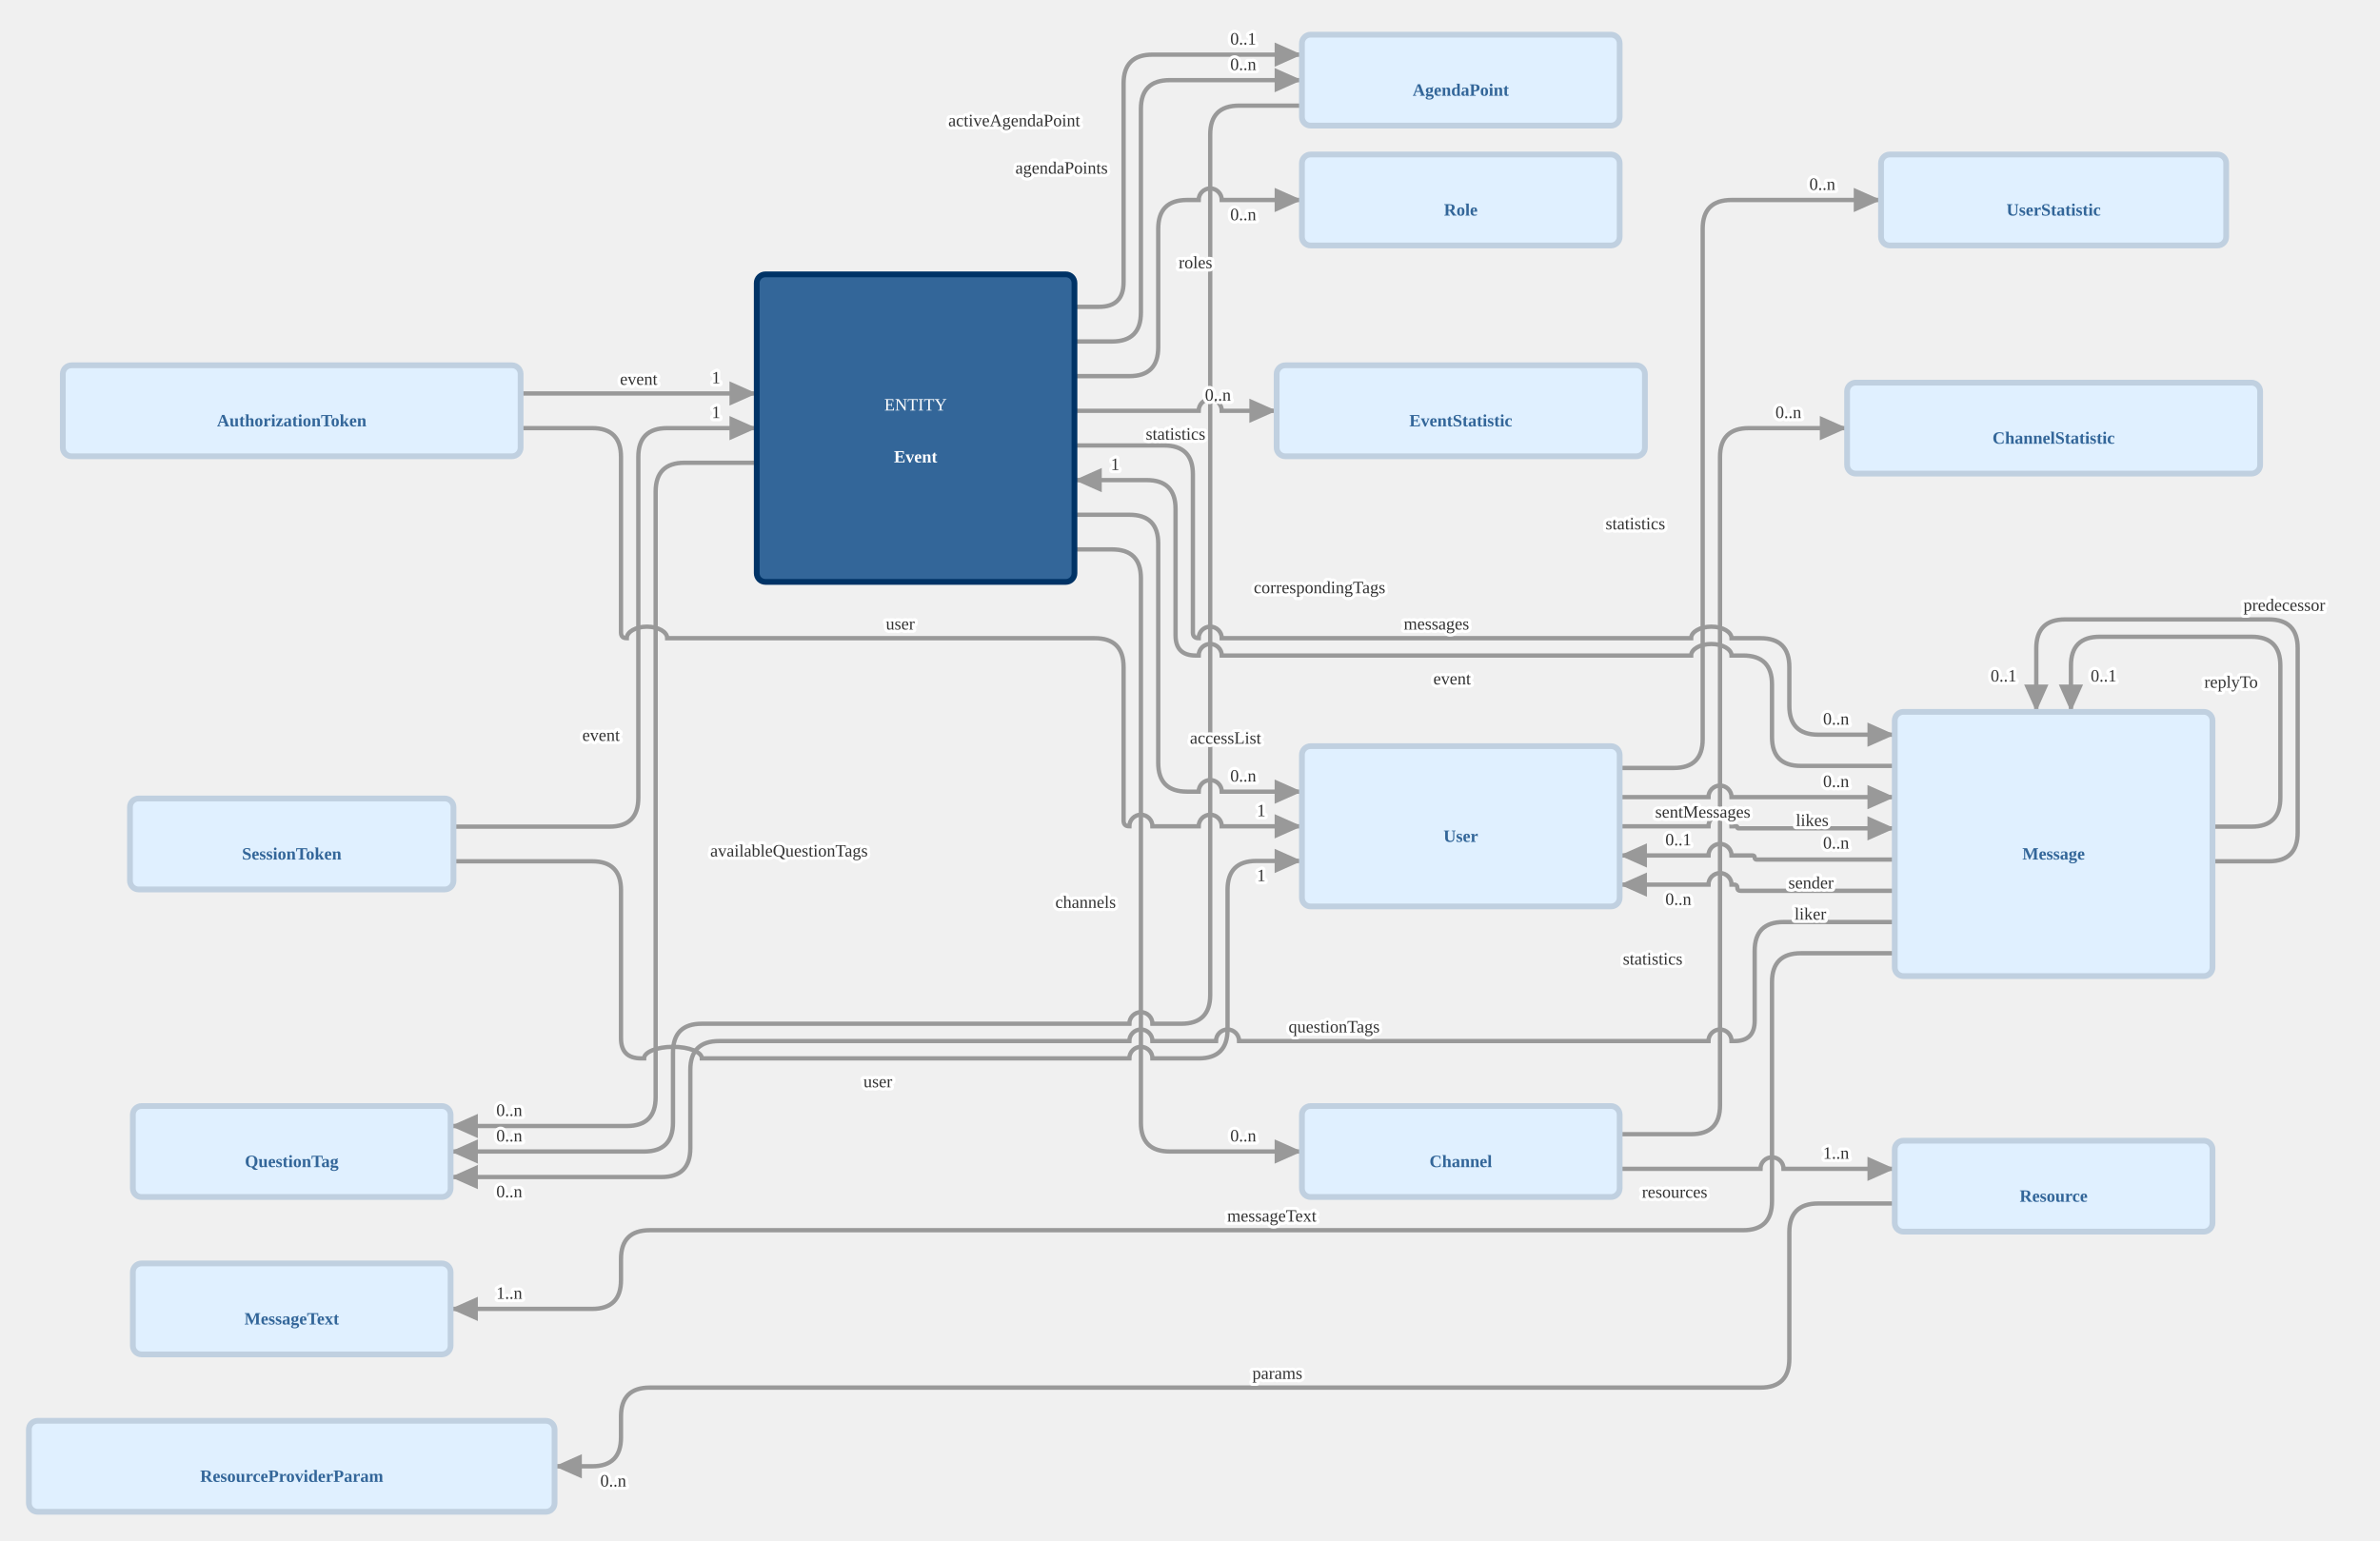
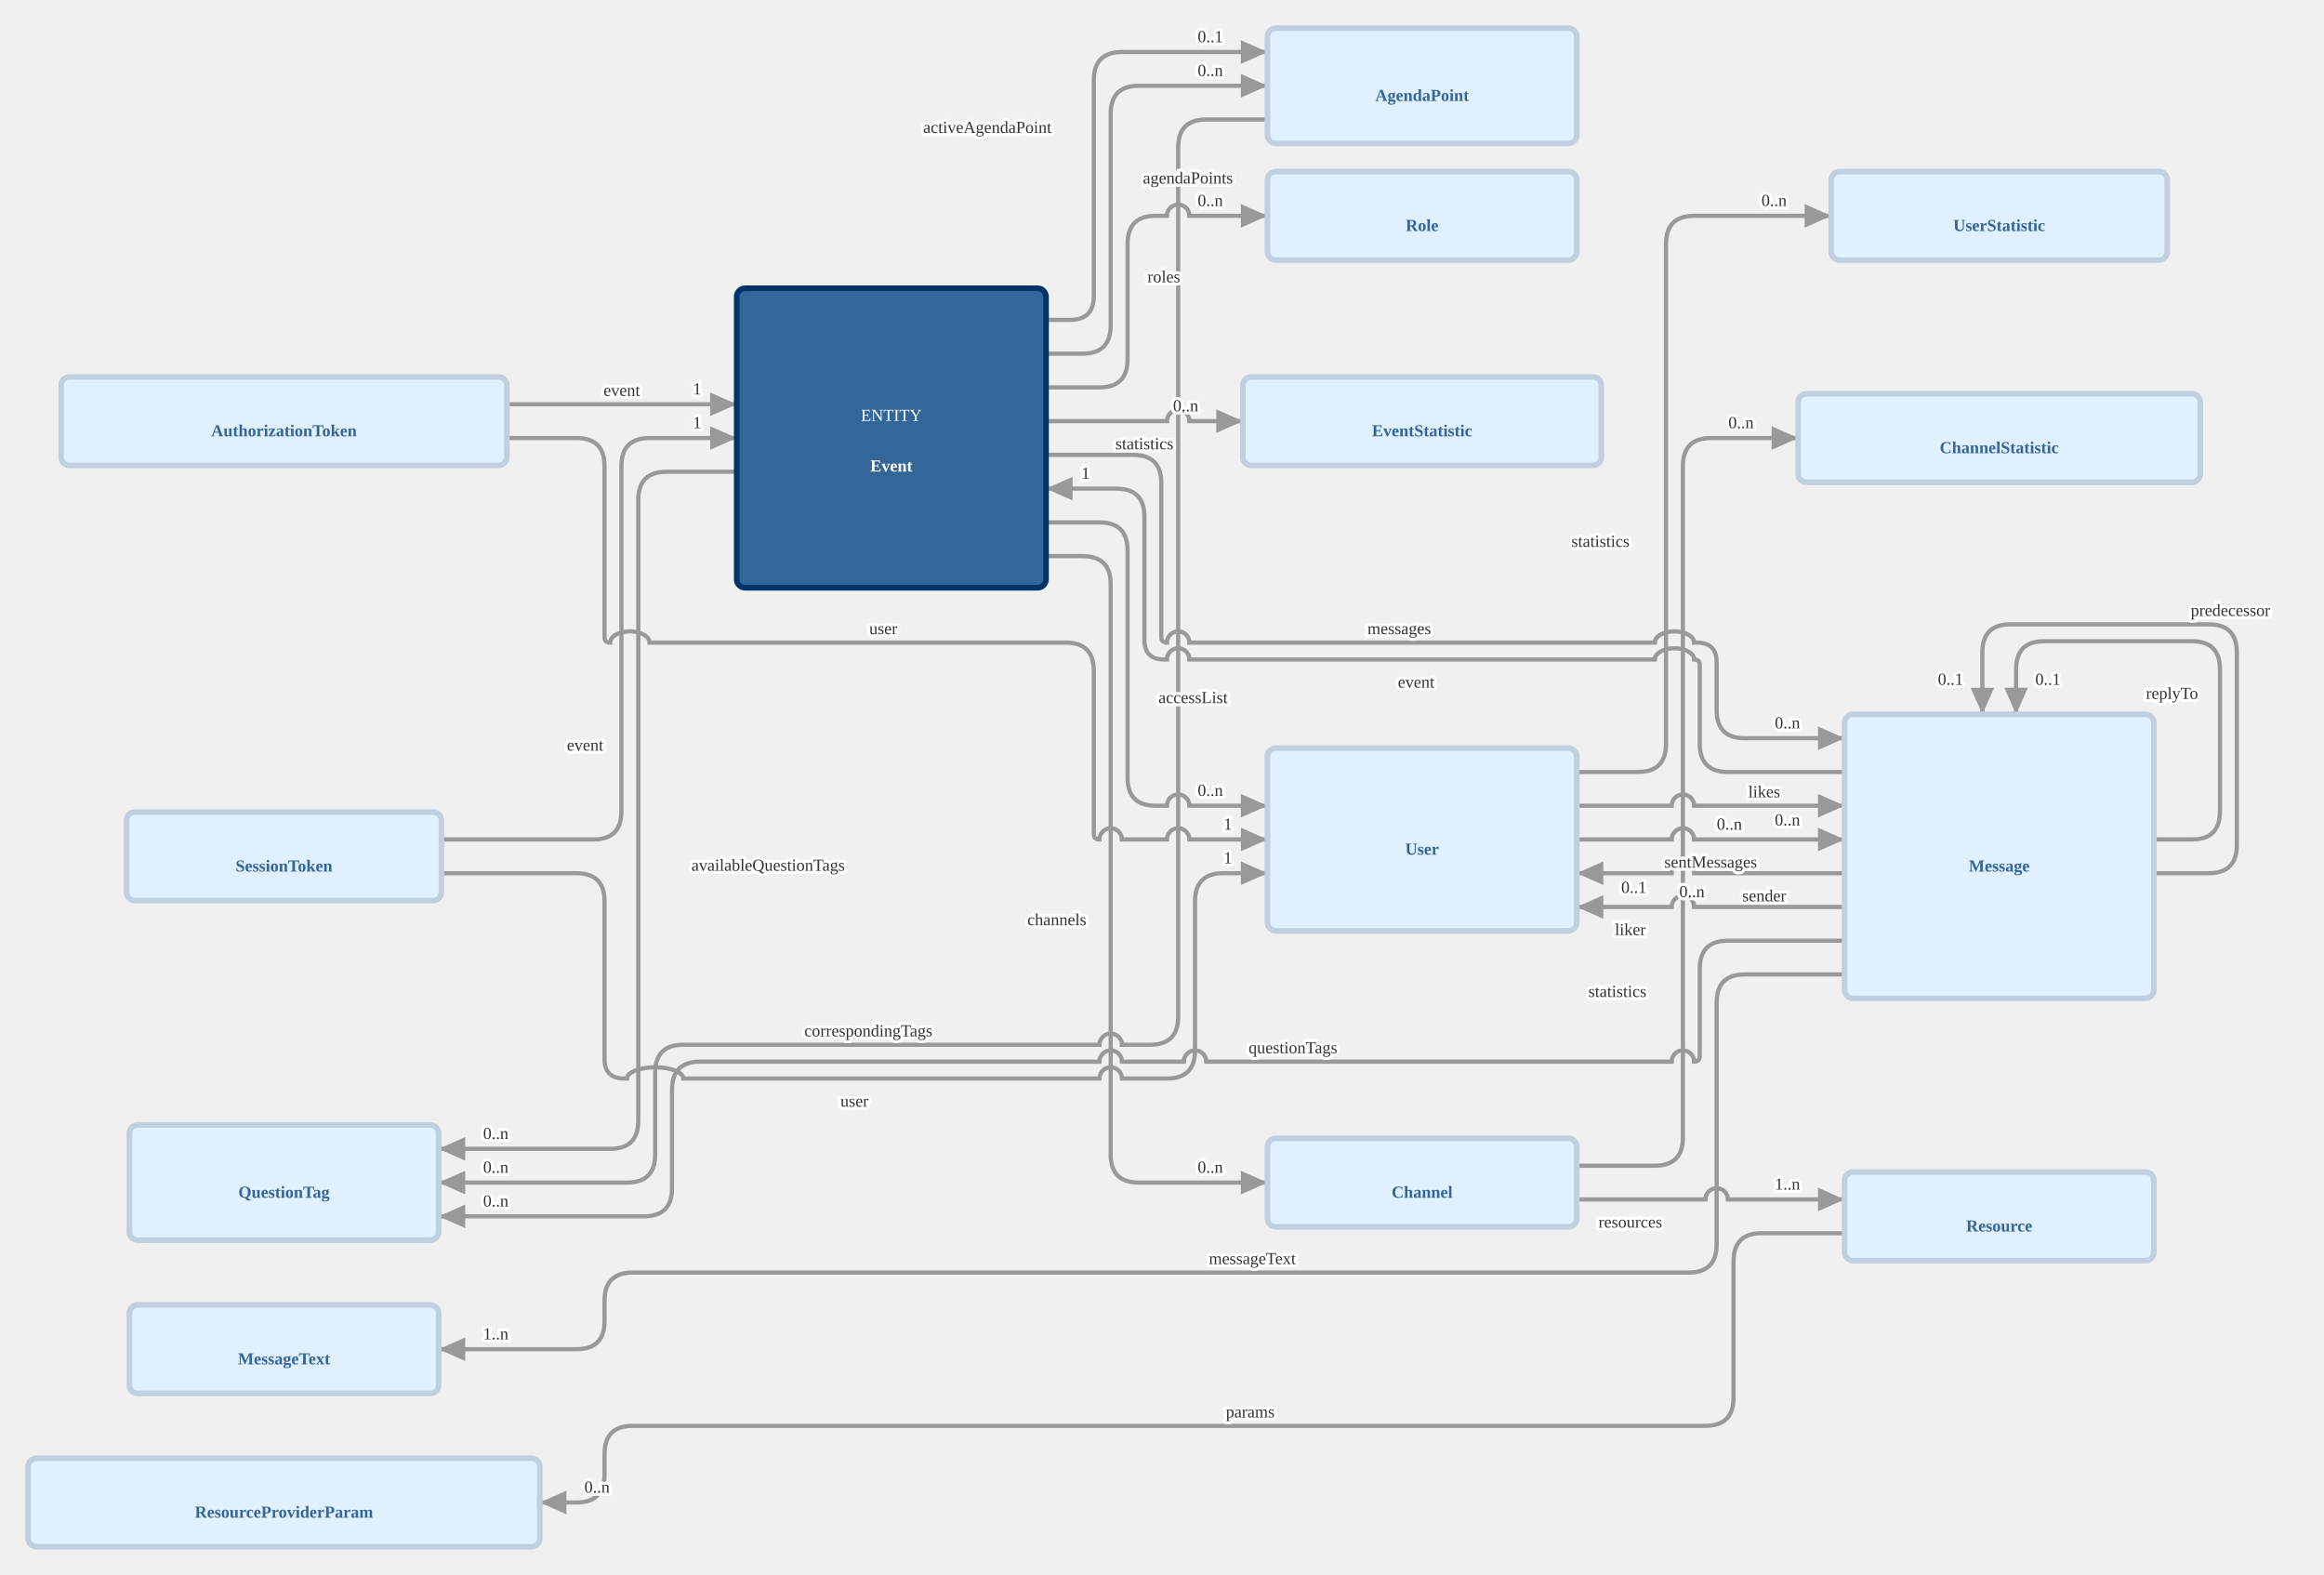
- <svg xmlns="http://www.w3.org/2000/svg" xmlns:xlink="http://www.w3.org/1999/xlink" viewBox="20 16 1648 1067" width="1648" height="1067">
+ <svg xmlns="http://www.w3.org/2000/svg" xmlns:xlink="http://www.w3.org/1999/xlink" viewBox="20 20 1653 1120" width="1653" height="1120">
  <defs>
    <style>
.gradia-1b78e744 { fill: none; stroke: #999999; stroke-width: 3 }
.gradia-72a34555 { fill: #999999 }
.gradia-11dad4ff { font-family: var(--gradia-font-family, 'Helvetica'), ui-sans-serif, -apple-system, Helvetica, Arial, sans-serif; font-size: var(--gradia-size-font-edge, 16px); text-anchor: middle; fill: #333333; stroke: var(--gradia-color-edge-halo, #ffffff); stroke-width: 4.5; paint-order: stroke; stroke-linejoin: round }
.gradia-cc24e345 { font-family: var(--gradia-font-family, 'Helvetica'), ui-sans-serif, -apple-system, Helvetica, Arial, sans-serif; font-size: var(--gradia-size-font-arity, 16px); text-anchor: middle; fill: #333333; stroke: var(--gradia-color-edge-halo, #ffffff); stroke-width: 4.5; paint-order: stroke; stroke-linejoin: round }
.gradia-ceed8dfe { fill: #336699; stroke: #003366; stroke-width: 4 }
.gradia-8a074145 { font-family: var(--gradia-font-family, 'Helvetica'), ui-sans-serif, -apple-system, Helvetica, Arial, sans-serif; font-size: var(--gradia-size-font-type, 16px); text-anchor: middle; fill: #ffffff }
.gradia-fc3c7305 { font-family: var(--gradia-font-family, 'Helvetica'), ui-sans-serif, -apple-system, Helvetica, Arial, sans-serif; font-size: var(--gradia-size-font-node, 30px); font-weight: 600; text-anchor: middle; fill: #ffffff }
.gradia-a6a22853 { fill: #e0f0ff; stroke: #c0d0e0; stroke-width: 4 }
.gradia-769fb48f { font-family: var(--gradia-font-family, 'Helvetica'), ui-sans-serif, -apple-system, Helvetica, Arial, sans-serif; font-size: var(--gradia-size-font-node, 30px); font-weight: 600; text-anchor: middle; fill: #336699 }
</style>
    <marker id="gradia-2da9cad2039c-arrow" viewBox="0 0 10 10" refX="9" refY="5" markerWidth="21" markerHeight="21" markerUnits="userSpaceOnUse" orient="auto-start-reverse">
      <path d="M 0 1 L 9 5 L 0 9 z" class="gradia-72a34555" />
    </marker>
  </defs>
-   <path d="M 764 396.5 L 790 396.5 Q 810 396.5 810 416.5 L 810 793.5 Q 810 813.5 830 813.5 L 921.5 813.5" class="gradia-1b78e744" marker-end="url(#gradia-2da9cad2039c-arrow)" />
-   <path d="M 764 276.5 L 802 276.5 Q 822 276.5 822 256.5 L 822 174.5 Q 822 154.5 842 154.5 L 850 154.5 A 8 8 0 0 1 866 154.5 L 921.5 154.5" class="gradia-1b78e744" marker-end="url(#gradia-2da9cad2039c-arrow)" />
-   <path d="M 764 372.5 L 802 372.5 Q 822 372.5 822 392.5 L 822 544.263 Q 822 564.263 842 564.263 L 850 564.263 A 8 8 0 0 1 866 564.263 L 921.5 564.263" class="gradia-1b78e744" marker-end="url(#gradia-2da9cad2039c-arrow)" />
-   <path d="M 764 324.5 L 826 324.5 Q 846 324.5 846 344.5 L 846 454 Q 846 458 850 458 L 850 458 A 8 8 0 0 1 866 458 L 1191 458 A 14 8 0 0 1 1219 458 L 1239 458 Q 1259 458 1259 478 L 1259 504.812 Q 1259 524.812 1279 524.812 L 1332 524.812" class="gradia-1b78e744" marker-end="url(#gradia-2da9cad2039c-arrow)" />
-   <path d="M 764 300.5 L 850 300.5 A 8 8 0 0 1 866 300.5 L 904 300.5" class="gradia-1b78e744" marker-end="url(#gradia-2da9cad2039c-arrow)" />
-   <path d="M 544 336.5 L 494 336.5 Q 474 336.5 474 356.5 L 474 775.833 Q 474 795.833 454 795.833 L 332 795.833" class="gradia-1b78e744" marker-end="url(#gradia-2da9cad2039c-arrow)" />
-   <path d="M 764 228.5 L 781 228.5 Q 798 228.5 798 211.5 L 798 73.833 Q 798 53.833 818 53.833 L 921.5 53.833" class="gradia-1b78e744" marker-end="url(#gradia-2da9cad2039c-arrow)" />
-   <path d="M 764 252.5 L 790 252.5 Q 810 252.5 810 232.5 L 810 91.5 Q 810 71.5 830 71.5 L 921.5 71.5" class="gradia-1b78e744" marker-end="url(#gradia-2da9cad2039c-arrow)" />
-   <path d="M 921.5 89.167 L 878 89.167 Q 858 89.167 858 109.167 L 858 705 Q 858 725 838 725 L 818 725 A 8 8 0 0 0 802 725 L 506 725 Q 486 725 486 745 L 486 793.5 Q 486 813.5 466 813.5 L 332 813.5" class="gradia-1b78e744" marker-end="url(#gradia-2da9cad2039c-arrow)" />
-   <path d="M 1141.5 825.5 L 1239 825.5 A 8 8 0 0 1 1255 825.5 L 1332 825.5" class="gradia-1b78e744" marker-end="url(#gradia-2da9cad2039c-arrow)" />
-   <path d="M 1141.5 801.5 L 1191 801.5 Q 1211 801.5 1211 781.5 L 1211 332.5 Q 1211 312.5 1231 312.5 L 1299 312.5" class="gradia-1b78e744" marker-end="url(#gradia-2da9cad2039c-arrow)" />
-   <path d="M 1332 849.5 L 1279 849.5 Q 1259 849.5 1259 869.5 L 1259 957 Q 1259 977 1239 977 L 470 977 Q 450 977 450 997 L 450 1011.5 Q 450 1031.5 430 1031.5 L 404 1031.5" class="gradia-1b78e744" marker-end="url(#gradia-2da9cad2039c-arrow)" />
-   <path d="M 1141.5 568.062 L 1203 568.062 A 8 8 0 0 1 1219 568.062 L 1332 568.062" class="gradia-1b78e744" marker-end="url(#gradia-2da9cad2039c-arrow)" />
-   <path d="M 1141.5 588.263 L 1203 588.263 A 8 8 0 0 1 1219 588.263 L 1222.287 588.263 Q 1223 588.263 1223 588.975 L 1223 588.975 Q 1223 589.688 1223.713 589.688 L 1332 589.688" class="gradia-1b78e744" marker-end="url(#gradia-2da9cad2039c-arrow)" />
-   <path d="M 1141.5 547.863 L 1179 547.863 Q 1199 547.863 1199 527.863 L 1199 174.5 Q 1199 154.5 1219 154.5 L 1322.5 154.5" class="gradia-1b78e744" marker-end="url(#gradia-2da9cad2039c-arrow)" />
-   <path d="M 1332 611.312 L 1236.425 611.312 Q 1235 611.312 1235 609.888 L 1235 609.888 Q 1235 608.463 1233.575 608.463 L 1219 608.463 A 8 8 0 0 0 1203 608.463 L 1141.5 608.463" class="gradia-1b78e744" marker-end="url(#gradia-2da9cad2039c-arrow)" />
-   <path d="M 1332 632.938 L 1225.138 632.938 Q 1223 632.938 1223 630.8 L 1223 630.8 Q 1223 628.663 1220.862 628.663 L 1219 628.663 A 8 8 0 0 0 1203 628.663 L 1141.5 628.663" class="gradia-1b78e744" marker-end="url(#gradia-2da9cad2039c-arrow)" />
-   <path d="M 1332 546.438 L 1267 546.438 Q 1247 546.438 1247 526.438 L 1247 490 Q 1247 470 1227 470 L 1219 470 A 14 8 0 0 0 1191 470 L 866 470 A 8 8 0 0 0 850 470 L 848 470 Q 834 470 834 456 L 834 368.5 Q 834 348.5 814 348.5 L 764 348.5" class="gradia-1b78e744" marker-end="url(#gradia-2da9cad2039c-arrow)" />
-   <path d="M 1552 588.5 L 1579 588.5 Q 1599 588.5 1599 568.5 L 1599 477 Q 1599 457 1579 457 L 1474 457 Q 1454 457 1454 477 L 1454 509" class="gradia-1b78e744" marker-end="url(#gradia-2da9cad2039c-arrow)" />
-   <path d="M 1552 612.5 L 1591 612.5 Q 1611 612.5 1611 592.5 L 1611 465 Q 1611 445 1591 445 L 1450 445 Q 1430 445 1430 465 L 1430 509" class="gradia-1b78e744" marker-end="url(#gradia-2da9cad2039c-arrow)" />
-   <path d="M 1332 654.562 L 1255 654.562 Q 1235 654.562 1235 674.562 L 1235 723 Q 1235 737 1221 737 L 1219 737 A 8 8 0 0 0 1203 737 L 878 737 A 8 8 0 0 0 862 737 L 818 737 A 8 8 0 0 0 802 737 L 518 737 Q 498 737 498 757 L 498 811.167 Q 498 831.167 478 831.167 L 332 831.167" class="gradia-1b78e744" marker-end="url(#gradia-2da9cad2039c-arrow)" />
-   <path d="M 1332 676.188 L 1267 676.188 Q 1247 676.188 1247 696.188 L 1247 848 Q 1247 868 1227 868 L 470 868 Q 450 868 450 888 L 450 902.5 Q 450 922.5 430 922.5 L 332 922.5" class="gradia-1b78e744" marker-end="url(#gradia-2da9cad2039c-arrow)" />
-   <path d="M 380.5 312.5 L 430 312.5 Q 450 312.5 450 332.5 L 450 454 Q 450 458 454 458 L 454 458 A 14 8 0 0 1 482 458 L 778 458 Q 798 458 798 478 L 798 584.263 Q 798 588.263 802 588.263 L 802 588.263 A 8 8 0 0 1 818 588.263 L 850 588.263 A 8 8 0 0 1 866 588.263 L 921.5 588.263" class="gradia-1b78e744" marker-end="url(#gradia-2da9cad2039c-arrow)" />
-   <path d="M 380.5 288.5 L 544 288.5" class="gradia-1b78e744" marker-end="url(#gradia-2da9cad2039c-arrow)" />
-   <path d="M 334 612.5 L 430 612.5 Q 450 612.5 450 632.5 L 450 735 Q 450 749 464 749 L 466 749 A 20 8 0 0 1 506 749 L 802 749 A 8 8 0 0 1 818 749 L 850 749 Q 870 749 870 729 L 870 632.263 Q 870 612.263 890 612.263 L 921.5 612.263" class="gradia-1b78e744" marker-end="url(#gradia-2da9cad2039c-arrow)" />
-   <path d="M 334 588.5 L 442 588.5 Q 462 588.5 462 568.5 L 462 332.5 Q 462 312.5 482 312.5 L 544 312.5" class="gradia-1b78e744" marker-end="url(#gradia-2da9cad2039c-arrow)" />
+   <path d="M 764 415.5 L 790 415.5 Q 810 415.5 810 435.5 L 810 841 Q 810 861 830 861 L 921.5 861" class="gradia-1b78e744" marker-end="url(#gradia-2da9cad2039c-arrow)" />
+   <path d="M 764 295.5 L 802 295.5 Q 822 295.5 822 275.5 L 822 193.5 Q 822 173.5 842 173.5 L 850 173.5 A 8 8 0 0 1 866 173.5 L 921.5 173.5" class="gradia-1b78e744" marker-end="url(#gradia-2da9cad2039c-arrow)" />
+   <path d="M 764 391.5 L 802 391.5 Q 822 391.5 822 411.5 L 822 573 Q 822 593 842 593 L 850 593 A 8 8 0 0 1 866 593 L 921.5 593" class="gradia-1b78e744" marker-end="url(#gradia-2da9cad2039c-arrow)" />
+   <path d="M 764 343.5 L 826 343.5 Q 846 343.5 846 363.5 L 846 473 Q 846 477 850 477 L 850 477 A 8 8 0 0 1 866 477 L 1197 477 A 14 8 0 0 1 1225 477 L 1227 477 Q 1241 477 1241 491 L 1241 525 Q 1241 545 1261 545 L 1332 545" class="gradia-1b78e744" marker-end="url(#gradia-2da9cad2039c-arrow)" />
+   <path d="M 764 319.5 L 850 319.5 A 8 8 0 0 1 866 319.5 L 904 319.5" class="gradia-1b78e744" marker-end="url(#gradia-2da9cad2039c-arrow)" />
+   <path d="M 544 355.5 L 494 355.5 Q 474 355.5 474 375.5 L 474 817 Q 474 837 454 837 L 332 837" class="gradia-1b78e744" marker-end="url(#gradia-2da9cad2039c-arrow)" />
+   <path d="M 764 247.5 L 781 247.5 Q 798 247.5 798 230.5 L 798 77 Q 798 57 818 57 L 921.5 57" class="gradia-1b78e744" marker-end="url(#gradia-2da9cad2039c-arrow)" />
+   <path d="M 764 271.5 L 790 271.5 Q 810 271.5 810 251.5 L 810 101 Q 810 81 830 81 L 921.5 81" class="gradia-1b78e744" marker-end="url(#gradia-2da9cad2039c-arrow)" />
+   <path d="M 921.5 105 L 878 105 Q 858 105 858 125 L 858 743 Q 858 763 838 763 L 818 763 A 8 8 0 0 0 802 763 L 506 763 Q 486 763 486 783 L 486 841 Q 486 861 466 861 L 332 861" class="gradia-1b78e744" marker-end="url(#gradia-2da9cad2039c-arrow)" />
+   <path d="M 1141.5 873 L 1233 873 A 8 8 0 0 1 1249 873 L 1332 873" class="gradia-1b78e744" marker-end="url(#gradia-2da9cad2039c-arrow)" />
+   <path d="M 1141.5 849 L 1197 849 Q 1217 849 1217 829 L 1217 351.5 Q 1217 331.5 1237 331.5 L 1299 331.5" class="gradia-1b78e744" marker-end="url(#gradia-2da9cad2039c-arrow)" />
+   <path d="M 1332 897 L 1273 897 Q 1253 897 1253 917 L 1253 1014 Q 1253 1034 1233 1034 L 470 1034 Q 450 1034 450 1054 L 450 1068.5 Q 450 1088.5 430 1088.5 L 404 1088.5" class="gradia-1b78e744" marker-end="url(#gradia-2da9cad2039c-arrow)" />
+   <path d="M 1141.5 593 L 1209 593 A 8 8 0 0 1 1225 593 L 1332 593" class="gradia-1b78e744" marker-end="url(#gradia-2da9cad2039c-arrow)" />
+   <path d="M 1141.5 617 L 1209 617 A 8 8 0 0 1 1225 617 L 1332 617" class="gradia-1b78e744" marker-end="url(#gradia-2da9cad2039c-arrow)" />
+   <path d="M 1141.5 569 L 1185 569 Q 1205 569 1205 549 L 1205 193.5 Q 1205 173.5 1225 173.5 L 1322.5 173.5" class="gradia-1b78e744" marker-end="url(#gradia-2da9cad2039c-arrow)" />
+   <path d="M 1332 641 L 1225 641 A 8 8 0 0 0 1209 641 L 1141.5 641" class="gradia-1b78e744" marker-end="url(#gradia-2da9cad2039c-arrow)" />
+   <path d="M 1332 665 L 1225 665 A 8 8 0 0 0 1209 665 L 1141.5 665" class="gradia-1b78e744" marker-end="url(#gradia-2da9cad2039c-arrow)" />
+   <path d="M 1332 569 L 1249 569 Q 1229 569 1229 549 L 1229 493 Q 1229 489 1225 489 L 1225 489 A 14 8 0 0 0 1197 489 L 866 489 A 8 8 0 0 0 850 489 L 848 489 Q 834 489 834 475 L 834 387.5 Q 834 367.5 814 367.5 L 764 367.5" class="gradia-1b78e744" marker-end="url(#gradia-2da9cad2039c-arrow)" />
+   <path d="M 1552 617 L 1579 617 Q 1599 617 1599 597 L 1599 496 Q 1599 476 1579 476 L 1474 476 Q 1454 476 1454 496 L 1454 528" class="gradia-1b78e744" marker-end="url(#gradia-2da9cad2039c-arrow)" />
+   <path d="M 1552 641 L 1591 641 Q 1611 641 1611 621 L 1611 484 Q 1611 464 1591 464 L 1450 464 Q 1430 464 1430 484 L 1430 528" class="gradia-1b78e744" marker-end="url(#gradia-2da9cad2039c-arrow)" />
+   <path d="M 1332 689 L 1249 689 Q 1229 689 1229 709 L 1229 771 Q 1229 775 1225 775 L 1225 775 A 8 8 0 0 0 1209 775 L 878 775 A 8 8 0 0 0 862 775 L 818 775 A 8 8 0 0 0 802 775 L 518 775 Q 498 775 498 795 L 498 865 Q 498 885 478 885 L 332 885" class="gradia-1b78e744" marker-end="url(#gradia-2da9cad2039c-arrow)" />
+   <path d="M 1332 713 L 1261 713 Q 1241 713 1241 733 L 1241 905 Q 1241 925 1221 925 L 470 925 Q 450 925 450 945 L 450 959.5 Q 450 979.5 430 979.5 L 332 979.5" class="gradia-1b78e744" marker-end="url(#gradia-2da9cad2039c-arrow)" />
+   <path d="M 380.5 331.5 L 430 331.5 Q 450 331.5 450 351.5 L 450 473 Q 450 477 454 477 L 454 477 A 14 8 0 0 1 482 477 L 778 477 Q 798 477 798 497 L 798 613 Q 798 617 802 617 L 802 617 A 8 8 0 0 1 818 617 L 850 617 A 8 8 0 0 1 866 617 L 921.5 617" class="gradia-1b78e744" marker-end="url(#gradia-2da9cad2039c-arrow)" />
+   <path d="M 380.5 307.5 L 544 307.5" class="gradia-1b78e744" marker-end="url(#gradia-2da9cad2039c-arrow)" />
+   <path d="M 334 641 L 430 641 Q 450 641 450 661 L 450 773 Q 450 787 464 787 L 466 787 A 20 8 0 0 1 506 787 L 802 787 A 8 8 0 0 1 818 787 L 850 787 Q 870 787 870 767 L 870 661 Q 870 641 890 641 L 921.5 641" class="gradia-1b78e744" marker-end="url(#gradia-2da9cad2039c-arrow)" />
+   <path d="M 334 617 L 442 617 Q 462 617 462 597 L 462 351.5 Q 462 331.5 482 331.5 L 544 331.5" class="gradia-1b78e744" marker-end="url(#gradia-2da9cad2039c-arrow)" />
  <a href="#event" xlink:href="#event">
-     <rect x="544" y="206" width="220" height="213" rx="6" class="gradia-ceed8dfe" />
-     <text x="654" y="300.3" class="gradia-8a074145">ENTITY</text>
-     <text x="654" y="336.3" class="gradia-fc3c7305">Event</text>
+     <rect x="544" y="225" width="220" height="213" rx="6" class="gradia-ceed8dfe" />
+     <text x="654" y="319.3" class="gradia-8a074145">ENTITY</text>
+     <text x="654" y="355.3" class="gradia-fc3c7305">Event</text>
  </a>
  <a href="#agendapoint" xlink:href="#agendapoint">
-     <rect x="921.5" y="40" width="220" height="63" rx="6" class="gradia-a6a22853" />
-     <text x="1031.5" y="82.3" class="gradia-769fb48f">AgendaPoint</text>
+     <rect x="921.5" y="40" width="220" height="82" rx="6" class="gradia-a6a22853" />
+     <text x="1031.5" y="91.8" class="gradia-769fb48f">AgendaPoint</text>
  </a>
  <a href="#channel" xlink:href="#channel">
-     <rect x="921.5" y="782" width="220" height="63" rx="6" class="gradia-a6a22853" />
-     <text x="1031.5" y="824.3" class="gradia-769fb48f">Channel</text>
+     <rect x="921.5" y="829.5" width="220" height="63" rx="6" class="gradia-a6a22853" />
+     <text x="1031.5" y="871.8" class="gradia-769fb48f">Channel</text>
  </a>
  <a href="#resource" xlink:href="#resource">
-     <rect x="1332" y="806" width="220" height="63" rx="6" class="gradia-a6a22853" />
-     <text x="1442" y="848.3" class="gradia-769fb48f">Resource</text>
+     <rect x="1332" y="853.5" width="220" height="63" rx="6" class="gradia-a6a22853" />
+     <text x="1442" y="895.8" class="gradia-769fb48f">Resource</text>
  </a>
  <a href="#resourceproviderparam" xlink:href="#resourceproviderparam">
-     <rect x="40" y="1000" width="364" height="63" rx="6" class="gradia-a6a22853" />
-     <text x="222" y="1042.3" class="gradia-769fb48f">ResourceProviderParam</text>
+     <rect x="40" y="1057" width="364" height="63" rx="6" class="gradia-a6a22853" />
+     <text x="222" y="1099.3" class="gradia-769fb48f">ResourceProviderParam</text>
  </a>
  <a href="#role" xlink:href="#role">
-     <rect x="921.5" y="123" width="220" height="63" rx="6" class="gradia-a6a22853" />
-     <text x="1031.5" y="165.3" class="gradia-769fb48f">Role</text>
+     <rect x="921.5" y="142" width="220" height="63" rx="6" class="gradia-a6a22853" />
+     <text x="1031.5" y="184.3" class="gradia-769fb48f">Role</text>
  </a>
  <a href="#user" xlink:href="#user">
-     <rect x="921.5" y="532.763" width="220" height="111" rx="6" class="gradia-a6a22853" />
-     <text x="1031.5" y="599.062" class="gradia-769fb48f">User</text>
+     <rect x="921.5" y="552" width="220" height="130" rx="6" class="gradia-a6a22853" />
+     <text x="1031.5" y="627.8" class="gradia-769fb48f">User</text>
  </a>
  <a href="#message" xlink:href="#message">
-     <rect x="1332" y="509" width="220" height="183" rx="6" class="gradia-a6a22853" />
-     <text x="1442" y="611.3" class="gradia-769fb48f">Message</text>
+     <rect x="1332" y="528" width="220" height="202" rx="6" class="gradia-a6a22853" />
+     <text x="1442" y="639.8" class="gradia-769fb48f">Message</text>
  </a>
  <a href="#messagetext" xlink:href="#messagetext">
-     <rect x="112" y="891" width="220" height="63" rx="6" class="gradia-a6a22853" />
-     <text x="222" y="933.3" class="gradia-769fb48f">MessageText</text>
+     <rect x="112" y="948" width="220" height="63" rx="6" class="gradia-a6a22853" />
+     <text x="222" y="990.3" class="gradia-769fb48f">MessageText</text>
  </a>
  <a href="#questiontag" xlink:href="#questiontag">
-     <rect x="112" y="782" width="220" height="63" rx="6" class="gradia-a6a22853" />
-     <text x="222" y="824.3" class="gradia-769fb48f">QuestionTag</text>
+     <rect x="112" y="820" width="220" height="82" rx="6" class="gradia-a6a22853" />
+     <text x="222" y="871.8" class="gradia-769fb48f">QuestionTag</text>
  </a>
  <a href="#authorizationtoken" xlink:href="#authorizationtoken">
-     <rect x="63.5" y="269" width="317" height="63" rx="6" class="gradia-a6a22853" />
-     <text x="222" y="311.3" class="gradia-769fb48f">AuthorizationToken</text>
+     <rect x="63.5" y="288" width="317" height="63" rx="6" class="gradia-a6a22853" />
+     <text x="222" y="330.3" class="gradia-769fb48f">AuthorizationToken</text>
  </a>
  <a href="#sessiontoken" xlink:href="#sessiontoken">
-     <rect x="110" y="569" width="224" height="63" rx="6" class="gradia-a6a22853" />
-     <text x="222" y="611.3" class="gradia-769fb48f">SessionToken</text>
+     <rect x="110" y="597.5" width="224" height="63" rx="6" class="gradia-a6a22853" />
+     <text x="222" y="639.8" class="gradia-769fb48f">SessionToken</text>
  </a>
  <a href="#eventstatistic" xlink:href="#eventstatistic">
-     <rect x="904" y="269" width="255" height="63" rx="6" class="gradia-a6a22853" />
-     <text x="1031.5" y="311.3" class="gradia-769fb48f">EventStatistic</text>
+     <rect x="904" y="288" width="255" height="63" rx="6" class="gradia-a6a22853" />
+     <text x="1031.5" y="330.3" class="gradia-769fb48f">EventStatistic</text>
  </a>
  <a href="#channelstatistic" xlink:href="#channelstatistic">
-     <rect x="1299" y="281" width="286" height="63" rx="6" class="gradia-a6a22853" />
-     <text x="1442" y="323.3" class="gradia-769fb48f">ChannelStatistic</text>
+     <rect x="1299" y="300" width="286" height="63" rx="6" class="gradia-a6a22853" />
+     <text x="1442" y="342.3" class="gradia-769fb48f">ChannelStatistic</text>
  </a>
  <a href="#userstatistic" xlink:href="#userstatistic">
-     <rect x="1322.5" y="123" width="239" height="63" rx="6" class="gradia-a6a22853" />
-     <text x="1442" y="165.3" class="gradia-769fb48f">UserStatistic</text>
+     <rect x="1322.5" y="142" width="239" height="63" rx="6" class="gradia-a6a22853" />
+     <text x="1442" y="184.3" class="gradia-769fb48f">UserStatistic</text>
  </a>
-   <text x="771.72" y="644.75" class="gradia-11dad4ff">channels</text>
-   <text x="880.86" y="806.5" class="gradia-cc24e345">0..n</text>
-   <text x="847.8" y="201.75" class="gradia-11dad4ff">roles</text>
-   <text x="880.86" y="168.5" class="gradia-cc24e345">0..n</text>
-   <text x="868.6" y="531.058" class="gradia-11dad4ff">accessList</text>
-   <text x="880.86" y="557.263" class="gradia-cc24e345">0..n</text>
-   <text x="1014.656" y="452" class="gradia-11dad4ff">messages</text>
-   <text x="1291.36" y="517.812" class="gradia-cc24e345">0..n</text>
-   <text x="834" y="320.5" class="gradia-11dad4ff">statistics</text>
-   <text x="863.36" y="293.5" class="gradia-cc24e345">0..n</text>
-   <text x="566.36" y="609.167" class="gradia-11dad4ff">availableQuestionTags</text>
-   <text x="372.64" y="788.833" class="gradia-cc24e345">0..n</text>
-   <text x="722.28" y="103.417" class="gradia-11dad4ff">activeAgendaPoint</text>
-   <text x="880.86" y="46.833" class="gradia-cc24e345">0..1</text>
-   <text x="755.08" y="136.25" class="gradia-11dad4ff">agendaPoints</text>
-   <text x="880.86" y="64.5" class="gradia-cc24e345">0..n</text>
-   <text x="933.72" y="426.817" class="gradia-11dad4ff">correspondingTags</text>
-   <text x="372.64" y="806.5" class="gradia-cc24e345">0..n</text>
-   <text x="1179.6" y="845.5" class="gradia-11dad4ff">resources</text>
-   <text x="1291.36" y="818.5" class="gradia-cc24e345">1..n</text>
-   <text x="1164.4" y="684.05" class="gradia-11dad4ff">statistics</text>
-   <text x="1258.36" y="305.5" class="gradia-cc24e345">0..n</text>
-   <text x="904.5" y="971" class="gradia-11dad4ff">params</text>
-   <text x="444.64" y="1045.5" class="gradia-cc24e345">0..n</text>
-   <text x="1274.85" y="588.062" class="gradia-11dad4ff">likes</text>
-   <text x="1291.36" y="561.062" class="gradia-cc24e345">0..n</text>
-   <text x="1199.077" y="582.263" class="gradia-11dad4ff">sentMessages</text>
-   <text x="1291.36" y="603.688" class="gradia-cc24e345">0..n</text>
-   <text x="1152.4" y="382.618" class="gradia-11dad4ff">statistics</text>
-   <text x="1281.86" y="147.5" class="gradia-cc24e345">0..n</text>
-   <text x="1273.995" y="631.312" class="gradia-11dad4ff">sender</text>
-   <text x="1182.14" y="601.463" class="gradia-cc24e345">0..1</text>
-   <text x="1273.568" y="652.938" class="gradia-11dad4ff">liker</text>
-   <text x="1182.14" y="642.663" class="gradia-cc24e345">0..n</text>
-   <text x="1025.469" y="490" class="gradia-11dad4ff">event</text>
-   <text x="792.16" y="341.5" class="gradia-cc24e345">1</text>
-   <text x="1564.88" y="492.3" class="gradia-11dad4ff">replyTo</text>
-   <text x="1476.64" y="488" class="gradia-cc24e345">0..1</text>
-   <text x="1601.75" y="439" class="gradia-11dad4ff">predecessor</text>
-   <text x="1407.36" y="488" class="gradia-cc24e345">0..1</text>
-   <text x="943.796" y="731" class="gradia-11dad4ff">questionTags</text>
-   <text x="372.64" y="845.167" class="gradia-cc24e345">0..n</text>
-   <text x="900.656" y="862" class="gradia-11dad4ff">messageText</text>
-   <text x="372.64" y="915.5" class="gradia-cc24e345">1..n</text>
-   <text x="643.381" y="452" class="gradia-11dad4ff">user</text>
-   <text x="893.34" y="581.263" class="gradia-cc24e345">1</text>
-   <text x="462.25" y="282.5" class="gradia-11dad4ff">event</text>
-   <text x="515.84" y="281.5" class="gradia-cc24e345">1</text>
-   <text x="627.869" y="769" class="gradia-11dad4ff">user</text>
-   <text x="893.34" y="626.263" class="gradia-cc24e345">1</text>
-   <text x="436.2" y="529.1" class="gradia-11dad4ff">event</text>
-   <text x="515.84" y="305.5" class="gradia-cc24e345">1</text>
+   <text x="771.72" y="678" class="gradia-11dad4ff">channels</text>
+   <text x="880.86" y="854" class="gradia-cc24e345">0..n</text>
+   <text x="847.8" y="220.75" class="gradia-11dad4ff">roles</text>
+   <text x="880.86" y="166.5" class="gradia-cc24e345">0..n</text>
+   <text x="868.6" y="520" class="gradia-11dad4ff">accessList</text>
+   <text x="880.86" y="586" class="gradia-cc24e345">0..n</text>
+   <text x="1015.25" y="471" class="gradia-11dad4ff">messages</text>
+   <text x="1291.36" y="538" class="gradia-cc24e345">0..n</text>
+   <text x="834" y="339.5" class="gradia-11dad4ff">statistics</text>
+   <text x="863.36" y="312.5" class="gradia-cc24e345">0..n</text>
+   <text x="566.36" y="639.25" class="gradia-11dad4ff">availableQuestionTags</text>
+   <text x="372.64" y="830" class="gradia-cc24e345">0..n</text>
+   <text x="722.28" y="114.5" class="gradia-11dad4ff">activeAgendaPoint</text>
+   <text x="880.86" y="50" class="gradia-cc24e345">0..1</text>
+   <text x="864.92" y="150.5" class="gradia-11dad4ff">agendaPoints</text>
+   <text x="880.86" y="74" class="gradia-cc24e345">0..n</text>
+   <text x="637.65" y="757" class="gradia-11dad4ff">correspondingTags</text>
+   <text x="372.64" y="854" class="gradia-cc24e345">0..n</text>
+   <text x="1179.6" y="893" class="gradia-11dad4ff">resources</text>
+   <text x="1291.36" y="866" class="gradia-cc24e345">1..n</text>
+   <text x="1170.4" y="729" class="gradia-11dad4ff">statistics</text>
+   <text x="1258.36" y="324.5" class="gradia-cc24e345">0..n</text>
+   <text x="909.25" y="1028" class="gradia-11dad4ff">params</text>
+   <text x="444.64" y="1081.5" class="gradia-cc24e345">0..n</text>
+   <text x="1274.85" y="587" class="gradia-11dad4ff">likes</text>
+   <text x="1291.36" y="607" class="gradia-cc24e345">0..n</text>
+   <text x="1236.75" y="637" class="gradia-11dad4ff">sentMessages</text>
+   <text x="1250.08" y="610" class="gradia-cc24e345">0..n</text>
+   <text x="1158.4" y="408.9" class="gradia-11dad4ff">statistics</text>
+   <text x="1281.86" y="166.5" class="gradia-cc24e345">0..n</text>
+   <text x="1274.85" y="661" class="gradia-11dad4ff">sender</text>
+   <text x="1182.14" y="655" class="gradia-cc24e345">0..1</text>
+   <text x="1179.6" y="685" class="gradia-11dad4ff">liker</text>
+   <text x="1223.42" y="658" class="gradia-cc24e345">0..n</text>
+   <text x="1027.25" y="509" class="gradia-11dad4ff">event</text>
+   <text x="792.16" y="360.5" class="gradia-cc24e345">1</text>
+   <text x="1564.88" y="517" class="gradia-11dad4ff">replyTo</text>
+   <text x="1476.64" y="507" class="gradia-cc24e345">0..1</text>
+   <text x="1606.5" y="458" class="gradia-11dad4ff">predecessor</text>
+   <text x="1407.36" y="507" class="gradia-cc24e345">0..1</text>
+   <text x="939.6" y="769" class="gradia-11dad4ff">questionTags</text>
+   <text x="372.64" y="878" class="gradia-cc24e345">0..n</text>
+   <text x="910.75" y="919" class="gradia-11dad4ff">messageText</text>
+   <text x="372.64" y="972.5" class="gradia-cc24e345">1..n</text>
+   <text x="648.25" y="471" class="gradia-11dad4ff">user</text>
+   <text x="893.34" y="610" class="gradia-cc24e345">1</text>
+   <text x="462.25" y="301.5" class="gradia-11dad4ff">event</text>
+   <text x="515.84" y="300.5" class="gradia-cc24e345">1</text>
+   <text x="627.75" y="807" class="gradia-11dad4ff">user</text>
+   <text x="893.34" y="634" class="gradia-cc24e345">1</text>
+   <text x="436.2" y="553.8" class="gradia-11dad4ff">event</text>
+   <text x="515.84" y="324.5" class="gradia-cc24e345">1</text>
</svg>
